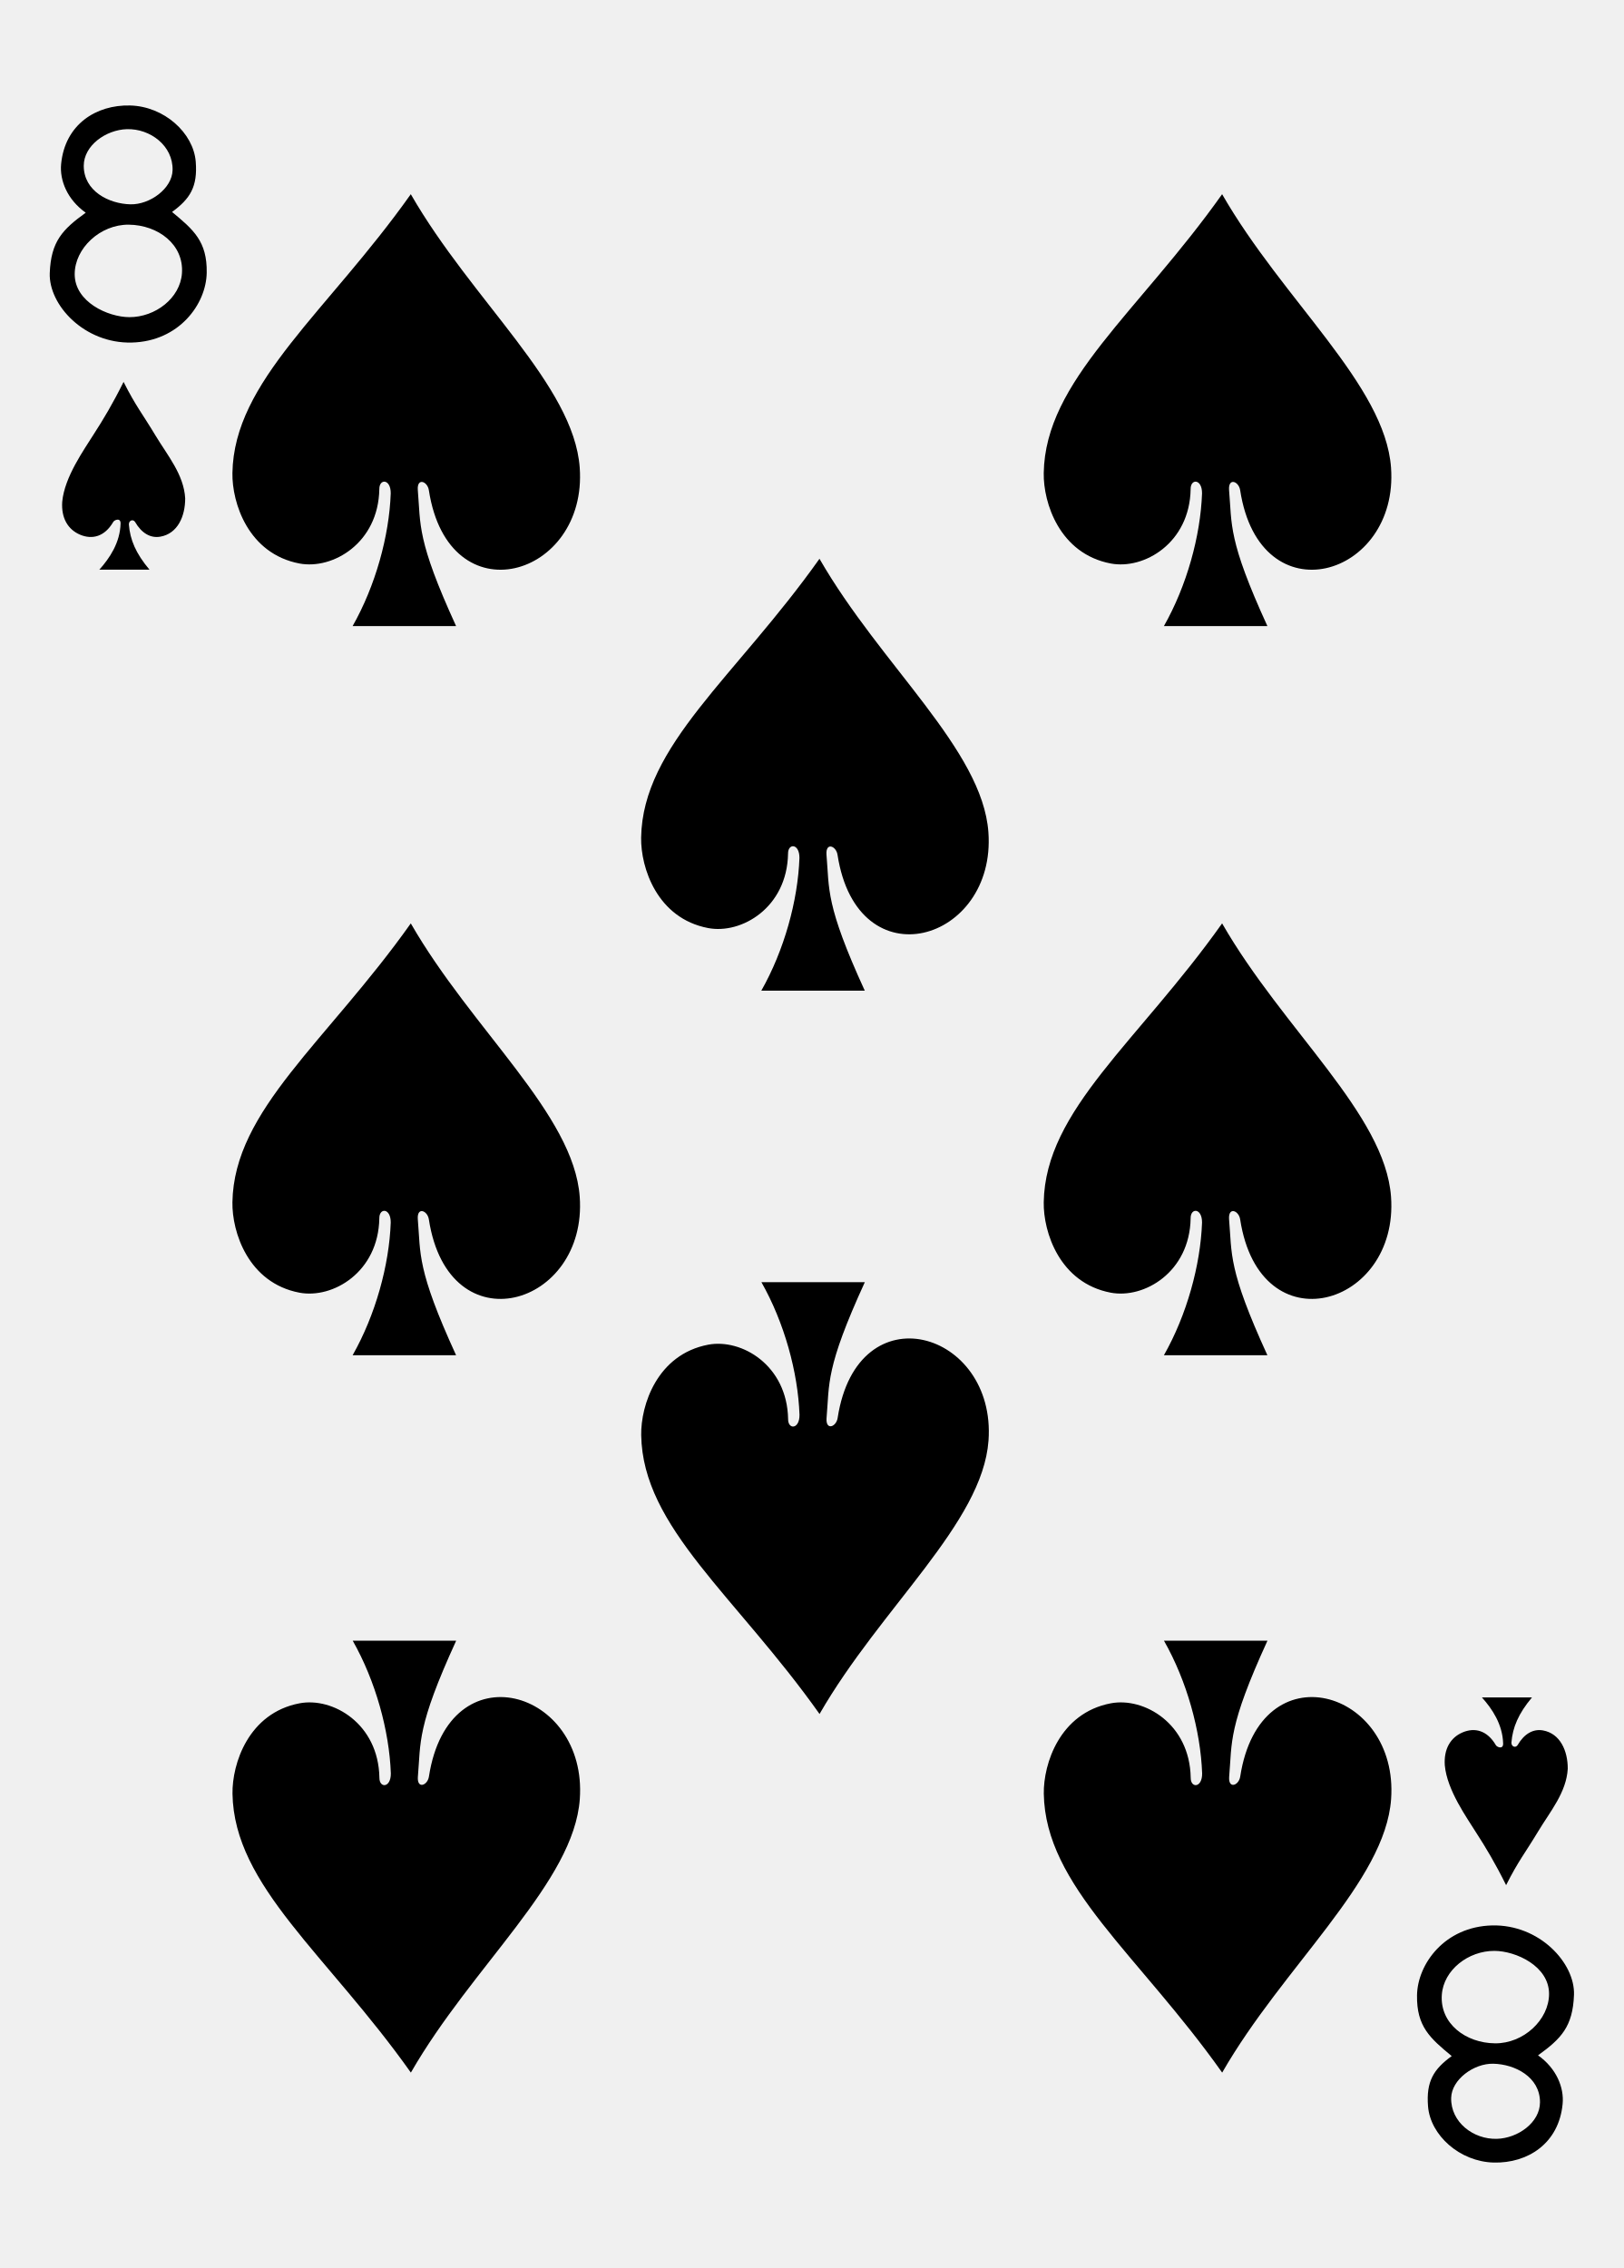
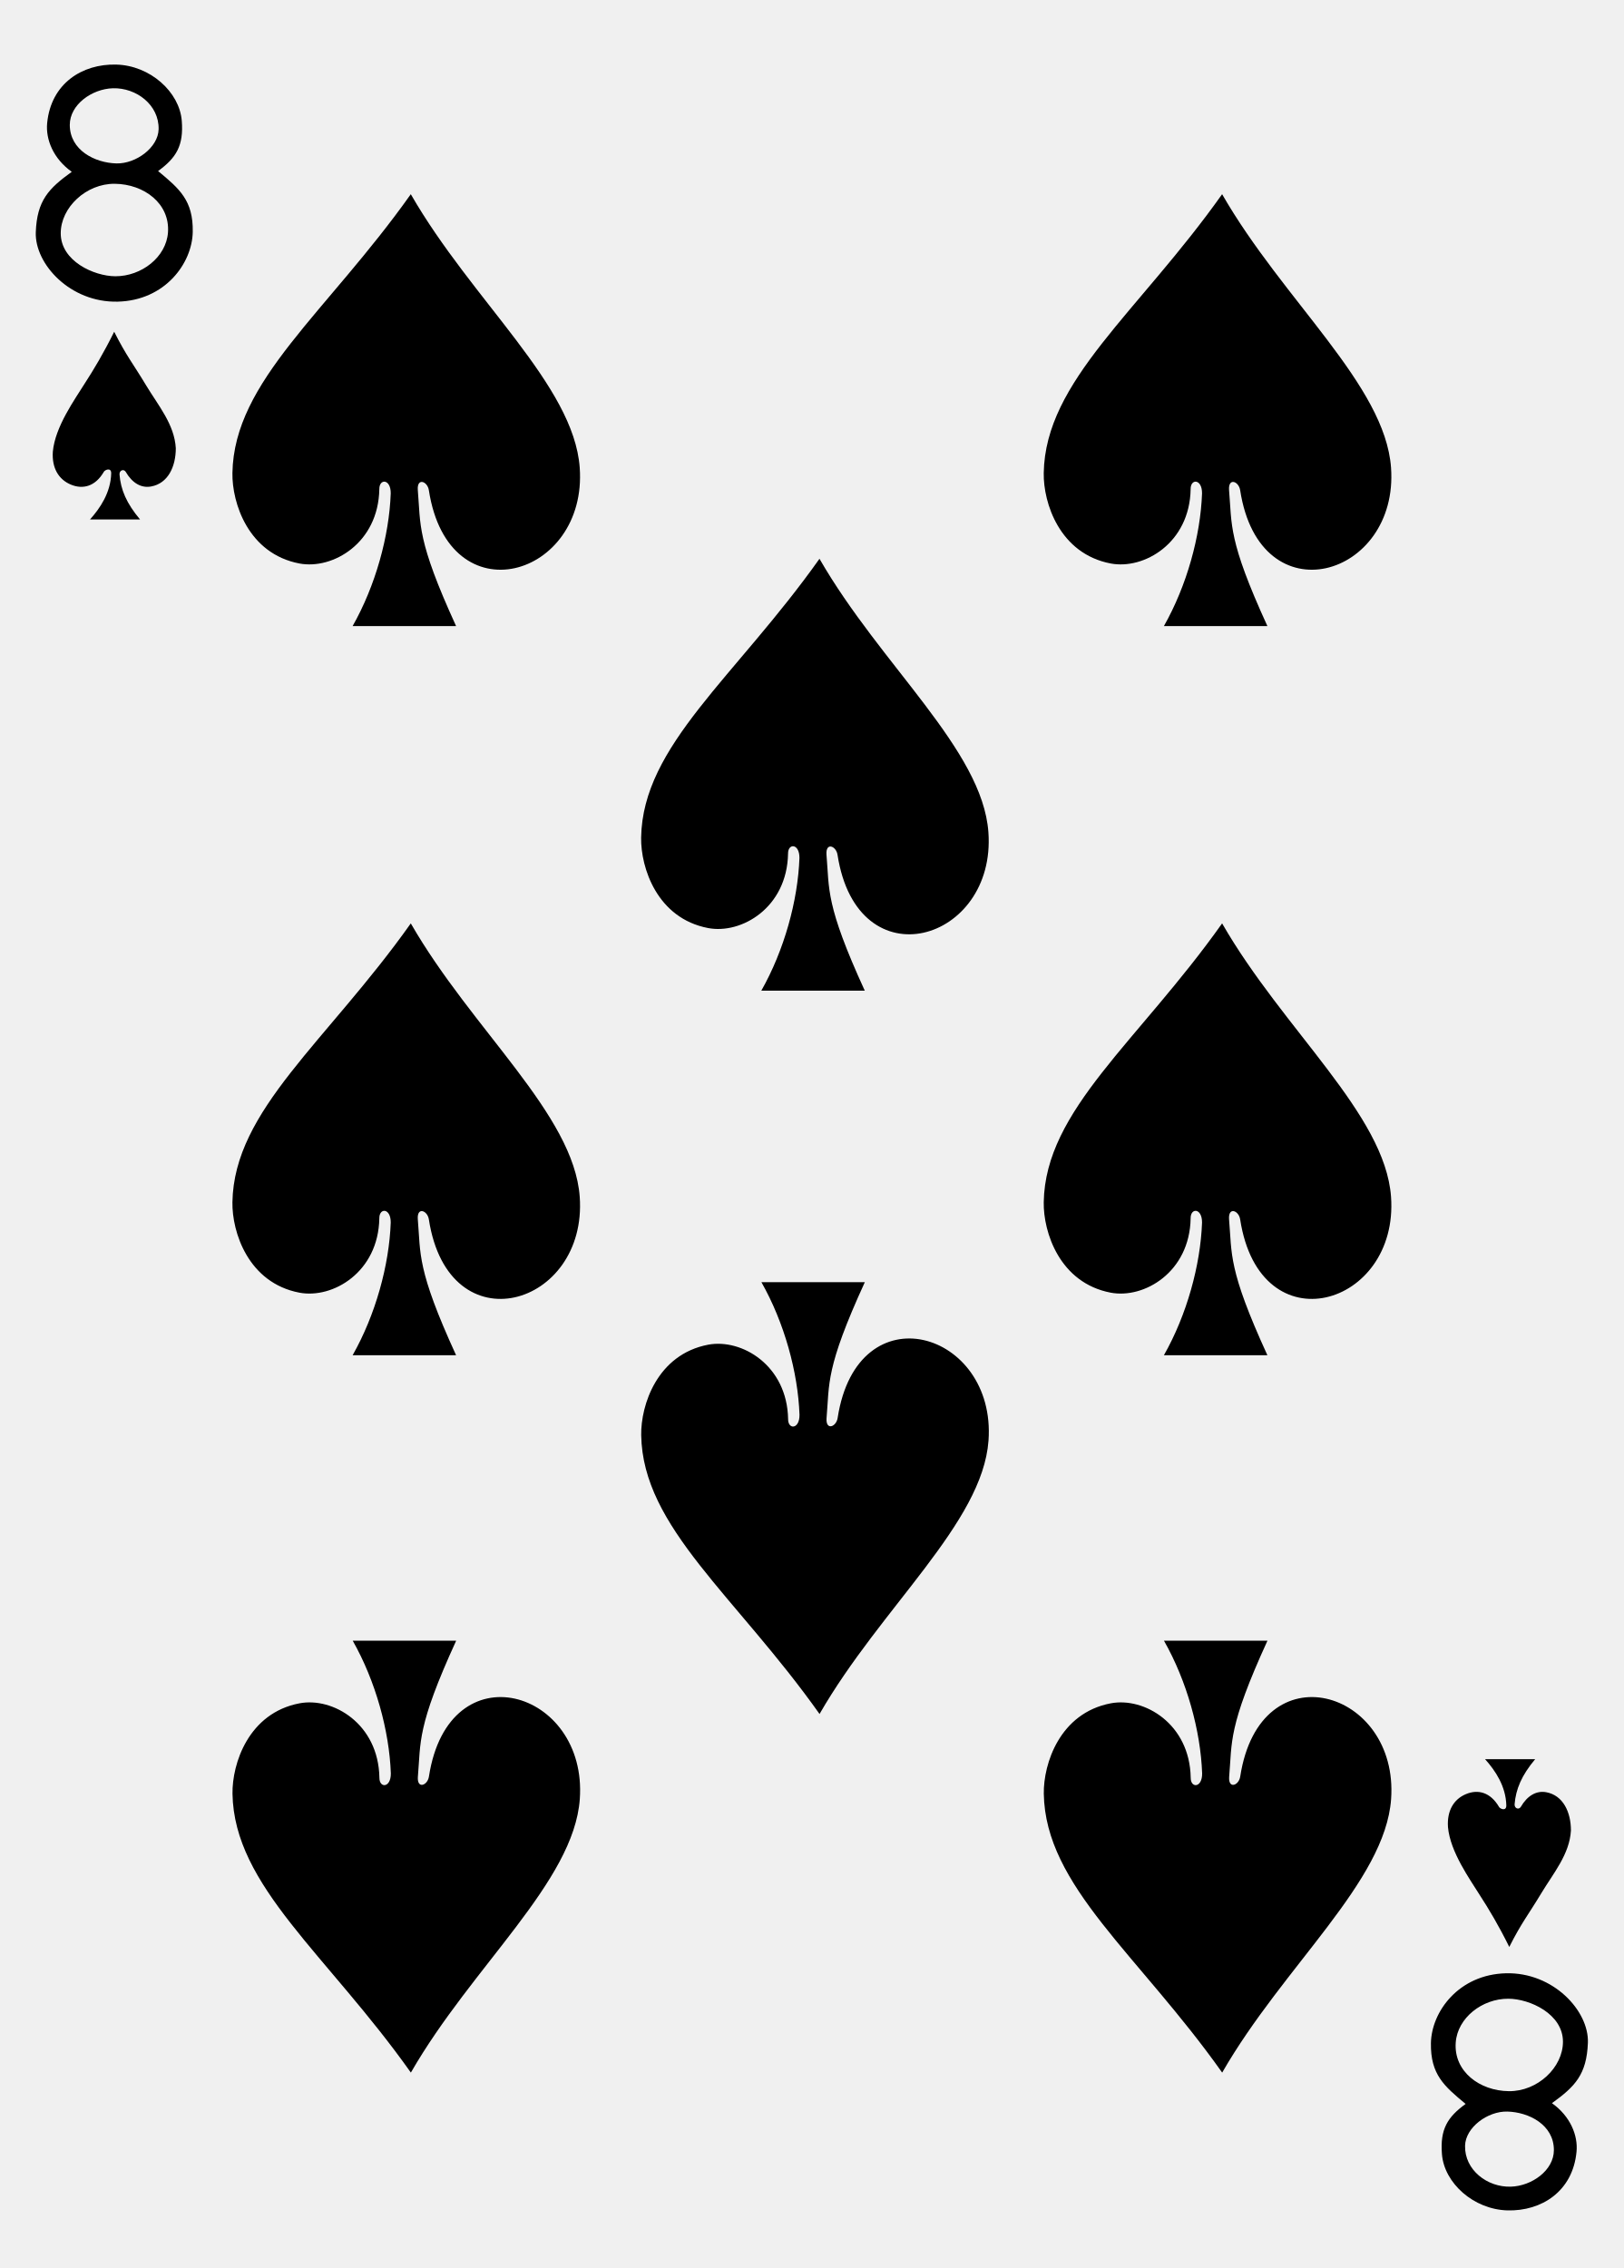
<svg xmlns="http://www.w3.org/2000/svg" version="1.1" id="Layer_1" x="0px" y="0px" width="178.582px" height="249.449px" viewBox="0 0 178.582 249.449" enable-background="new 0 0 178.582 249.449" xml:space="preserve">
  <g>
    <path fill="#FFFFFF" d="M8.504,0" />
-     <path d="M5.472,30.043c0.129-3.5,1.418-4.816,3.957-6.648c-2.027-1.438-2.879-3.551-2.707-5.352   c0.418-4.356,3.848-6.535,7.59-6.441c3.738,0.093,6.961,3.011,7.215,6.179c0.219,2.754-0.617,4.082-2.605,5.531   c2.359,1.954,3.871,3.239,3.812,6.688c-0.055,3.449-3.043,7.551-8.25,7.676C9.277,37.805,5.347,33.543,5.472,30.043L5.472,30.043z    M20.011,30.055c0.223-3.172-2.629-5.309-5.851-5.344c-3.137-0.031-5.945,2.598-5.945,5.445c0,3.055,3.652,4.715,6.007,4.727   C17.09,34.891,19.82,32.785,20.011,30.055L20.011,30.055z M18.98,18.715c0.063-2.672-2.445-4.582-5.031-4.508   c-2.301,0.07-4.734,1.793-4.738,4.027c0,2.789,2.769,4.184,5.136,4.239C16.492,22.52,18.933,20.73,18.98,18.715L18.98,18.715z" />
-     <path d="M173.105,219.41c-0.129,3.5-1.414,4.816-3.953,6.648c2.022,1.434,2.879,3.545,2.703,5.348   c-0.414,4.359-3.849,6.539-7.586,6.445c-3.742-0.099-6.965-3.013-7.215-6.181c-0.22-2.754,0.616-4.082,2.604-5.53   c-2.363-1.955-3.871-3.24-3.816-6.688c0.06-3.449,3.048-7.552,8.255-7.681C169.305,211.646,173.234,215.91,173.105,219.41   L173.105,219.41z M158.57,219.396c-0.228,3.174,2.629,5.311,5.848,5.342c3.141,0.033,5.945-2.594,5.945-5.441   c0-3.055-3.648-4.719-6.008-4.727C161.488,214.559,158.762,216.668,158.57,219.396L158.57,219.396z M159.598,230.738   c-0.063,2.668,2.444,4.582,5.03,4.504c2.302-0.066,4.738-1.789,4.738-4.023c0.004-2.793-2.771-4.184-5.134-4.238   C162.089,226.934,159.645,228.719,159.598,230.738L159.598,230.738z" />
+     <path d="M3.936,25.544c0.129-3.5,1.418-4.816,3.957-6.648c-2.027-1.438-2.879-3.551-2.707-5.352   c0.418-4.356,3.848-6.535,7.59-6.441c3.738,0.093,6.961,3.011,7.215,6.179c0.219,2.754-0.617,4.082-2.605,5.531   c2.359,1.954,3.871,3.239,3.812,6.688c-0.055,3.449-3.043,7.551-8.25,7.676C7.741,33.307,3.811,29.044,3.936,25.544L3.936,25.544z    M18.475,25.557c0.223-3.172-2.629-5.309-5.851-5.344c-3.137-0.031-5.945,2.598-5.945,5.445c0,3.055,3.652,4.715,6.007,4.727   C15.554,30.393,18.284,28.287,18.475,25.557L18.475,25.557z M17.444,14.216c0.063-2.672-2.445-4.582-5.031-4.508   c-2.301,0.07-4.734,1.793-4.738,4.027c0,2.789,2.769,4.184,5.136,4.239C14.956,18.021,17.397,16.231,17.444,14.216L17.444,14.216z" />
+     <path d="M174.634,224.672c-0.129,3.5-1.414,4.816-3.953,6.648c2.021,1.434,2.879,3.545,2.703,5.348   c-0.414,4.359-3.85,6.539-7.586,6.445c-3.742-0.1-6.965-3.014-7.215-6.182c-0.221-2.754,0.615-4.082,2.604-5.529   c-2.363-1.955-3.871-3.24-3.816-6.688c0.061-3.449,3.049-7.552,8.256-7.681C170.833,216.908,174.763,221.172,174.634,224.672   L174.634,224.672z M160.099,224.658c-0.229,3.174,2.629,5.311,5.848,5.342c3.141,0.033,5.945-2.594,5.945-5.441   c0-3.055-3.648-4.719-6.008-4.727C163.017,219.82,160.29,221.93,160.099,224.658L160.099,224.658z M161.126,236   c-0.063,2.668,2.444,4.582,5.03,4.504c2.302-0.066,4.738-1.789,4.738-4.023c0.004-2.793-2.771-4.184-5.134-4.238   C163.617,232.195,161.173,233.98,161.126,236L161.126,236z" />
    <path d="M42.972,54.27c0.016-1.622-1.269-1.653-1.254-0.469c-0.105,5.941-5.132,8.867-8.785,8.176   c-5.629-1.071-7.426-6.661-7.371-9.95c0.168-10.156,10.391-17.648,19.617-30.668c6.762,11.754,17.918,20.985,18.578,30.071   c0.879,12.078-14.406,16.582-16.589,2.504c-0.141-0.993-1.313-1.442-1.219-0.051c0.328,3.859-0.141,5.465,4.211,14.976H38.781   C41.3,64.414,42.804,58.957,42.972,54.27L42.972,54.27z" />
-     <path d="M132.199,54.27c0.012-1.622-1.27-1.653-1.254-0.469c-0.105,5.941-5.133,8.867-8.785,8.176   c-5.629-1.071-7.426-6.661-7.371-9.95c0.168-10.156,10.391-17.648,19.617-30.668c6.758,11.754,17.918,20.985,18.578,30.071   c0.879,12.078-14.406,16.582-16.59,2.504c-0.142-0.993-1.313-1.442-1.224-0.051c0.332,3.859-0.137,5.465,4.216,14.976h-11.38   C130.527,64.414,132.027,58.957,132.199,54.27L132.199,54.27z" />
-     <path d="M87.922,94.367c0.011-1.621-1.27-1.648-1.254-0.469c-0.11,5.946-5.137,8.872-8.786,8.176   c-5.628-1.07-7.425-6.656-7.371-9.949c0.164-10.156,10.387-17.645,19.614-30.668c6.762,11.754,17.917,20.984,18.578,30.07   c0.879,12.078-14.406,16.582-16.59,2.508c-0.141-0.996-1.309-1.441-1.219-0.055c0.332,3.86-0.142,5.465,4.211,14.977H83.73   C86.25,104.512,87.75,99.059,87.922,94.367L87.922,94.367z" />
-     <path d="M42.972,134.469c0.016-1.621-1.269-1.652-1.254-0.469c-0.105,5.939-5.132,8.867-8.785,8.176   c-5.629-1.07-7.426-6.66-7.371-9.949c0.168-10.157,10.391-17.647,19.617-30.667c6.762,11.753,17.918,20.984,18.578,30.066   c0.879,12.082-14.406,16.586-16.589,2.508c-0.141-0.995-1.313-1.442-1.219-0.051c0.328,3.854-0.141,5.465,4.211,14.974H38.781   C41.3,144.613,42.804,139.156,42.972,134.469L42.972,134.469z" />
-     <path d="M132.199,134.469c0.012-1.621-1.27-1.652-1.254-0.469c-0.105,5.939-5.133,8.867-8.785,8.176   c-5.629-1.07-7.426-6.66-7.371-9.949c0.168-10.157,10.391-17.647,19.617-30.667c6.758,11.753,17.918,20.984,18.578,30.066   c0.879,12.082-14.406,16.586-16.59,2.508c-0.142-0.995-1.313-1.442-1.224-0.051c0.332,3.854-0.137,5.465,4.216,14.974h-11.38   C130.527,144.613,132.027,139.156,132.199,134.469L132.199,134.469z" />
-     <path d="M132.21,195.047c0.013,1.621-1.271,1.652-1.258,0.469c-0.104-5.945-5.134-8.871-8.785-8.176   c-5.625,1.07-7.422,6.656-7.371,9.949c0.168,10.156,10.392,17.645,19.617,30.668c6.762-11.754,17.918-20.984,18.578-30.07   c0.879-12.078-14.406-16.582-16.591-2.504c-0.141,0.992-1.313,1.438-1.219,0.051c0.332-3.858-0.141-5.465,4.211-14.977h-11.379   C130.539,184.902,132.039,190.354,132.21,195.047L132.21,195.047z" />
-     <path d="M87.929,155.604c0.012,1.623-1.269,1.653-1.254,0.471c-0.109-5.941-5.132-8.867-8.785-8.178   c-5.629,1.071-7.425,6.662-7.371,9.951c0.164,10.155,10.391,17.647,19.613,30.668c6.763-11.75,17.918-20.984,18.583-30.066   c0.875-12.078-14.41-16.586-16.59-2.51c-0.141,0.996-1.313,1.442-1.223,0.053c0.332-3.855-0.141-5.467,4.211-14.973H83.738   C86.257,145.461,87.757,150.918,87.929,155.604L87.929,155.604z" />
-     <path d="M42.984,195.047c0.012,1.621-1.269,1.652-1.258,0.469c-0.105-5.945-5.133-8.871-8.781-8.176   c-5.629,1.07-7.426,6.656-7.375,9.949c0.168,10.156,10.391,17.645,19.617,30.668c6.762-11.754,17.918-20.984,18.578-30.07   c0.879-12.078-14.406-16.582-16.59-2.504c-0.14,0.992-1.312,1.438-1.218,0.051c0.332-3.858-0.141-5.465,4.211-14.977H38.793   C41.312,184.902,42.812,190.354,42.984,195.047L42.984,195.047z" />
-     <path d="M13.261,57.574c0.008-0.695-0.718-0.371-0.816-0.152c-0.93,1.59-2.289,1.957-3.637,1.387   c-1.336-0.567-2.086-1.825-1.965-3.618c0.25-2.75,2.43-5.761,3.485-7.461c1.004-1.546,2.101-3.378,3.262-5.726   c1.359,2.691,2.046,3.457,3.523,5.914c1.301,2.164,3.113,4.285,3.254,6.898c0,1.989-0.836,3.868-2.719,4.207   c-1.066,0.196-2.062-0.351-2.801-1.628c-0.226-0.325-0.679-0.157-0.672,0.289c0.129,1.675,0.762,3.187,2.262,4.968h-5.508   C12.054,61.395,13.207,59.691,13.261,57.574L13.261,57.574z" />
-     <path d="M165.313,191.77c0.008,0.699-0.715,0.375-0.813,0.152c-0.935-1.586-2.293-1.957-3.642-1.383   c-1.332,0.564-2.082,1.824-1.961,3.617c0.246,2.75,2.426,5.758,3.484,7.461c1,1.543,2.102,3.379,3.258,5.723   c1.359-2.691,2.047-3.457,3.527-5.914c1.301-2.164,3.113-4.281,3.254-6.898c0-1.987-0.84-3.862-2.723-4.206   c-1.063-0.191-2.063,0.354-2.801,1.629c-0.228,0.327-0.681,0.155-0.672-0.289c0.133-1.672,0.766-3.185,2.262-4.97h-5.508   C164.109,187.953,165.257,189.656,165.313,191.77L165.313,191.77z" />
+     <path d="M132.199,54.27c0.012-1.622-1.27-1.653-1.254-0.469c-0.105,5.941-5.133,8.867-8.785,8.176   c-5.629-1.071-7.426-6.661-7.371-9.95c0.168-10.156,10.391-17.648,19.617-30.668c6.758,11.754,17.918,20.985,18.578,30.071   c0.879,12.078-14.406,16.582-16.59,2.504c-0.143-0.993-1.313-1.442-1.225-0.051c0.332,3.859-0.137,5.465,4.217,14.976h-11.381   C130.527,64.414,132.027,58.957,132.199,54.27L132.199,54.27z" />
+     <path d="M87.922,94.367c0.011-1.621-1.27-1.648-1.254-0.469c-0.11,5.946-5.137,8.872-8.786,8.176   c-5.628-1.07-7.425-6.656-7.371-9.949c0.164-10.156,10.387-17.645,19.614-30.668c6.762,11.754,17.917,20.984,18.578,30.07   c0.879,12.078-14.406,16.582-16.59,2.508c-0.141-0.996-1.309-1.441-1.219-0.055c0.332,3.86-0.143,5.465,4.211,14.977H83.73   C86.25,104.512,87.75,99.059,87.922,94.367L87.922,94.367z" />
+     <path d="M42.972,134.469c0.016-1.621-1.269-1.652-1.254-0.469c-0.105,5.939-5.132,8.867-8.785,8.176   c-5.629-1.07-7.426-6.66-7.371-9.949c0.168-10.157,10.391-17.646,19.617-30.667c6.762,11.753,17.918,20.984,18.578,30.066   c0.879,12.082-14.406,16.586-16.589,2.508c-0.141-0.995-1.313-1.442-1.219-0.051c0.328,3.854-0.141,5.465,4.211,14.974H38.781   C41.3,144.613,42.804,139.156,42.972,134.469L42.972,134.469z" />
+     <path d="M132.199,134.469c0.012-1.621-1.27-1.652-1.254-0.469c-0.105,5.939-5.133,8.867-8.785,8.176   c-5.629-1.07-7.426-6.66-7.371-9.949c0.168-10.157,10.391-17.646,19.617-30.667c6.758,11.753,17.918,20.984,18.578,30.066   c0.879,12.082-14.406,16.586-16.59,2.508c-0.143-0.995-1.313-1.442-1.225-0.051c0.332,3.854-0.137,5.465,4.217,14.974h-11.381   C130.527,144.613,132.027,139.156,132.199,134.469L132.199,134.469z" />
+     <path d="M132.21,195.047c0.013,1.621-1.271,1.652-1.258,0.469c-0.104-5.945-5.134-8.871-8.785-8.176   c-5.625,1.07-7.422,6.656-7.371,9.949c0.168,10.156,10.392,17.645,19.617,30.668c6.762-11.754,17.918-20.984,18.578-30.07   c0.879-12.078-14.406-16.582-16.591-2.504c-0.142,0.992-1.313,1.438-1.219,0.051c0.332-3.857-0.142-5.465,4.211-14.977h-11.379   C130.539,184.902,132.039,190.354,132.21,195.047L132.21,195.047z" />
+     <path d="M87.929,155.604c0.012,1.623-1.269,1.653-1.254,0.472c-0.109-5.941-5.132-8.867-8.785-8.179   c-5.629,1.071-7.425,6.662-7.371,9.951c0.164,10.155,10.391,17.647,19.613,30.668c6.763-11.75,17.918-20.983,18.583-30.065   c0.875-12.078-14.41-16.586-16.59-2.511c-0.141,0.996-1.313,1.442-1.223,0.054c0.332-3.854-0.141-5.468,4.211-14.974H83.738   C86.257,145.461,87.757,150.918,87.929,155.604L87.929,155.604z" />
+     <path d="M42.984,195.047c0.012,1.621-1.269,1.652-1.258,0.469c-0.105-5.945-5.133-8.871-8.781-8.176   c-5.629,1.07-7.426,6.656-7.375,9.949c0.168,10.156,10.391,17.645,19.617,30.668c6.762-11.754,17.918-20.984,18.578-30.07   c0.879-12.078-14.406-16.582-16.59-2.504c-0.14,0.992-1.312,1.438-1.218,0.051c0.332-3.857-0.141-5.465,4.211-14.977H38.793   C41.312,184.902,42.812,190.354,42.984,195.047L42.984,195.047z" />
+     <path d="M12.229,52.058c0.008-0.695-0.718-0.371-0.816-0.152c-0.93,1.59-2.289,1.957-3.637,1.387   c-1.336-0.567-2.086-1.825-1.965-3.618c0.25-2.75,2.43-5.761,3.485-7.461c1.004-1.546,2.101-3.378,3.262-5.726   c1.359,2.691,2.046,3.457,3.523,5.914c1.301,2.164,3.113,4.285,3.254,6.898c0,1.989-0.836,3.868-2.719,4.207   c-1.066,0.196-2.062-0.351-2.801-1.628c-0.226-0.325-0.679-0.157-0.672,0.289c0.129,1.675,0.762,3.187,2.262,4.968H9.897   C11.022,55.879,12.175,54.175,12.229,52.058L12.229,52.058z" />
+     <path d="M165.663,198.566c0.008,0.699-0.715,0.375-0.813,0.152c-0.936-1.586-2.293-1.957-3.643-1.383   c-1.332,0.564-2.082,1.824-1.961,3.617c0.246,2.75,2.427,5.758,3.484,7.461c1,1.543,2.102,3.379,3.258,5.723   c1.359-2.691,2.047-3.457,3.527-5.914c1.301-2.164,3.113-4.281,3.254-6.898c0-1.986-0.84-3.861-2.723-4.205   c-1.063-0.191-2.063,0.354-2.801,1.629c-0.229,0.326-0.682,0.154-0.672-0.289c0.133-1.672,0.766-3.186,2.262-4.971h-5.508   C164.46,194.75,165.607,196.453,165.663,198.566L165.663,198.566z" />
  </g>
</svg>
